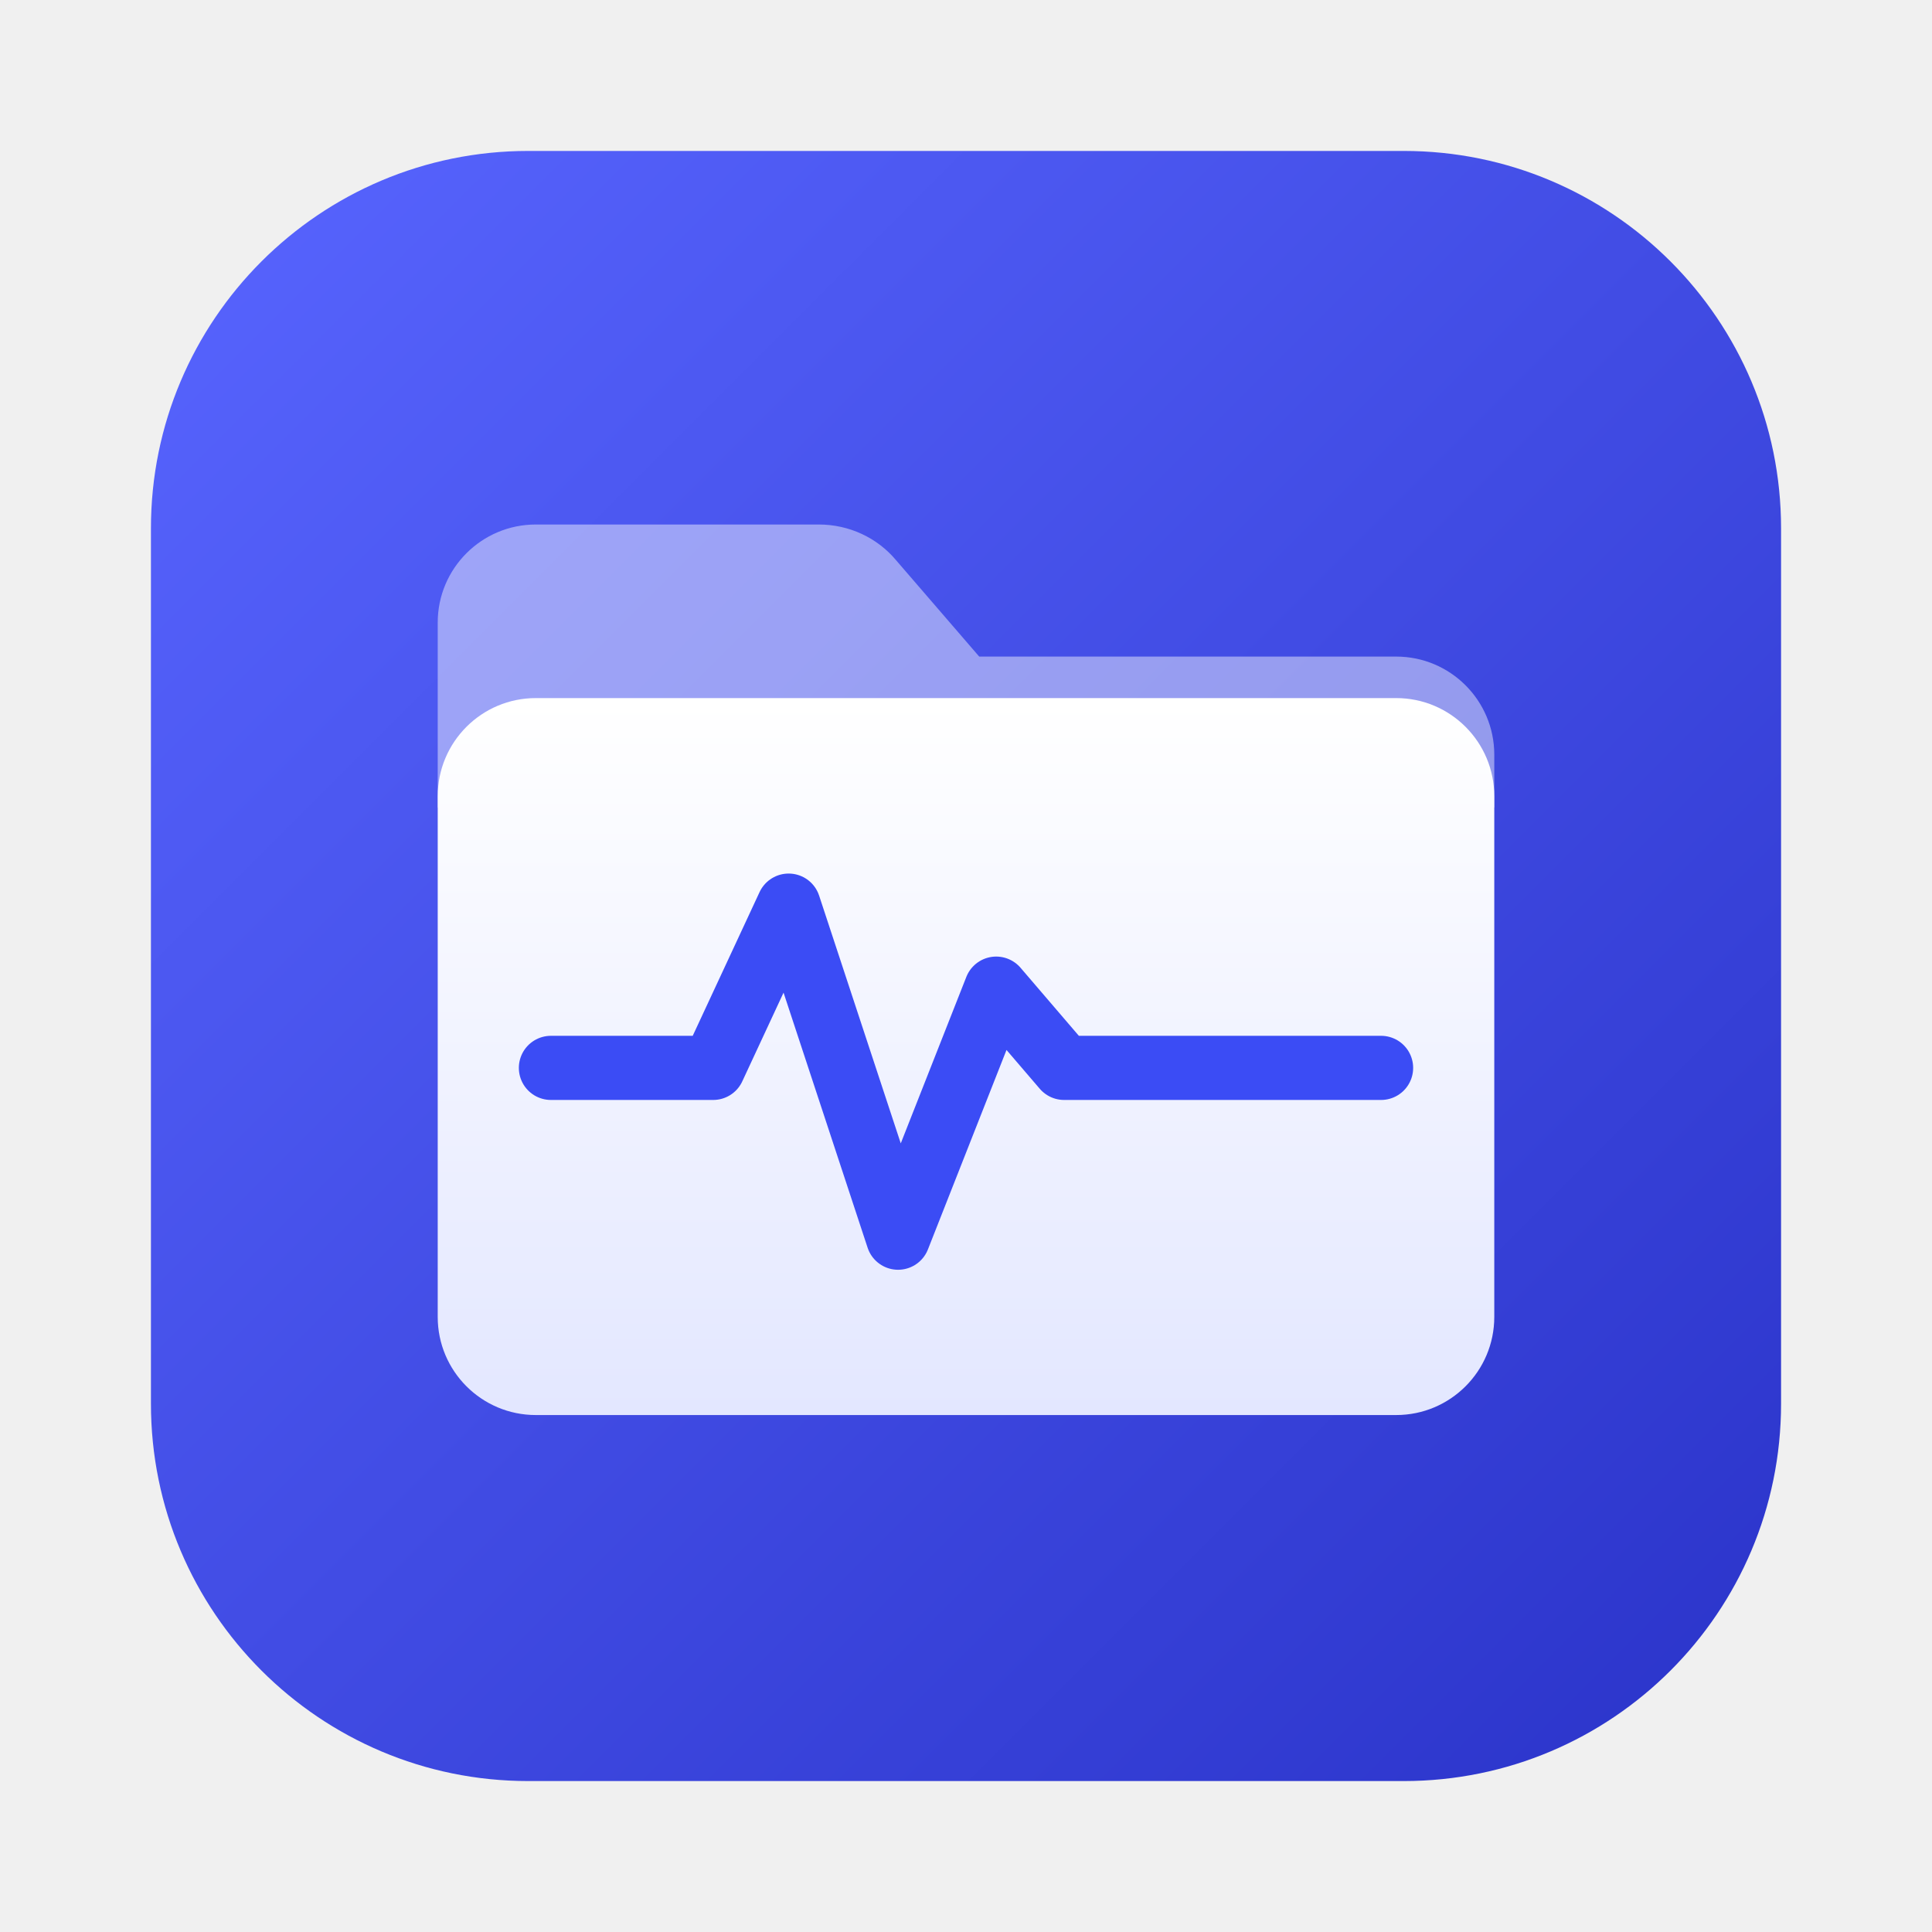
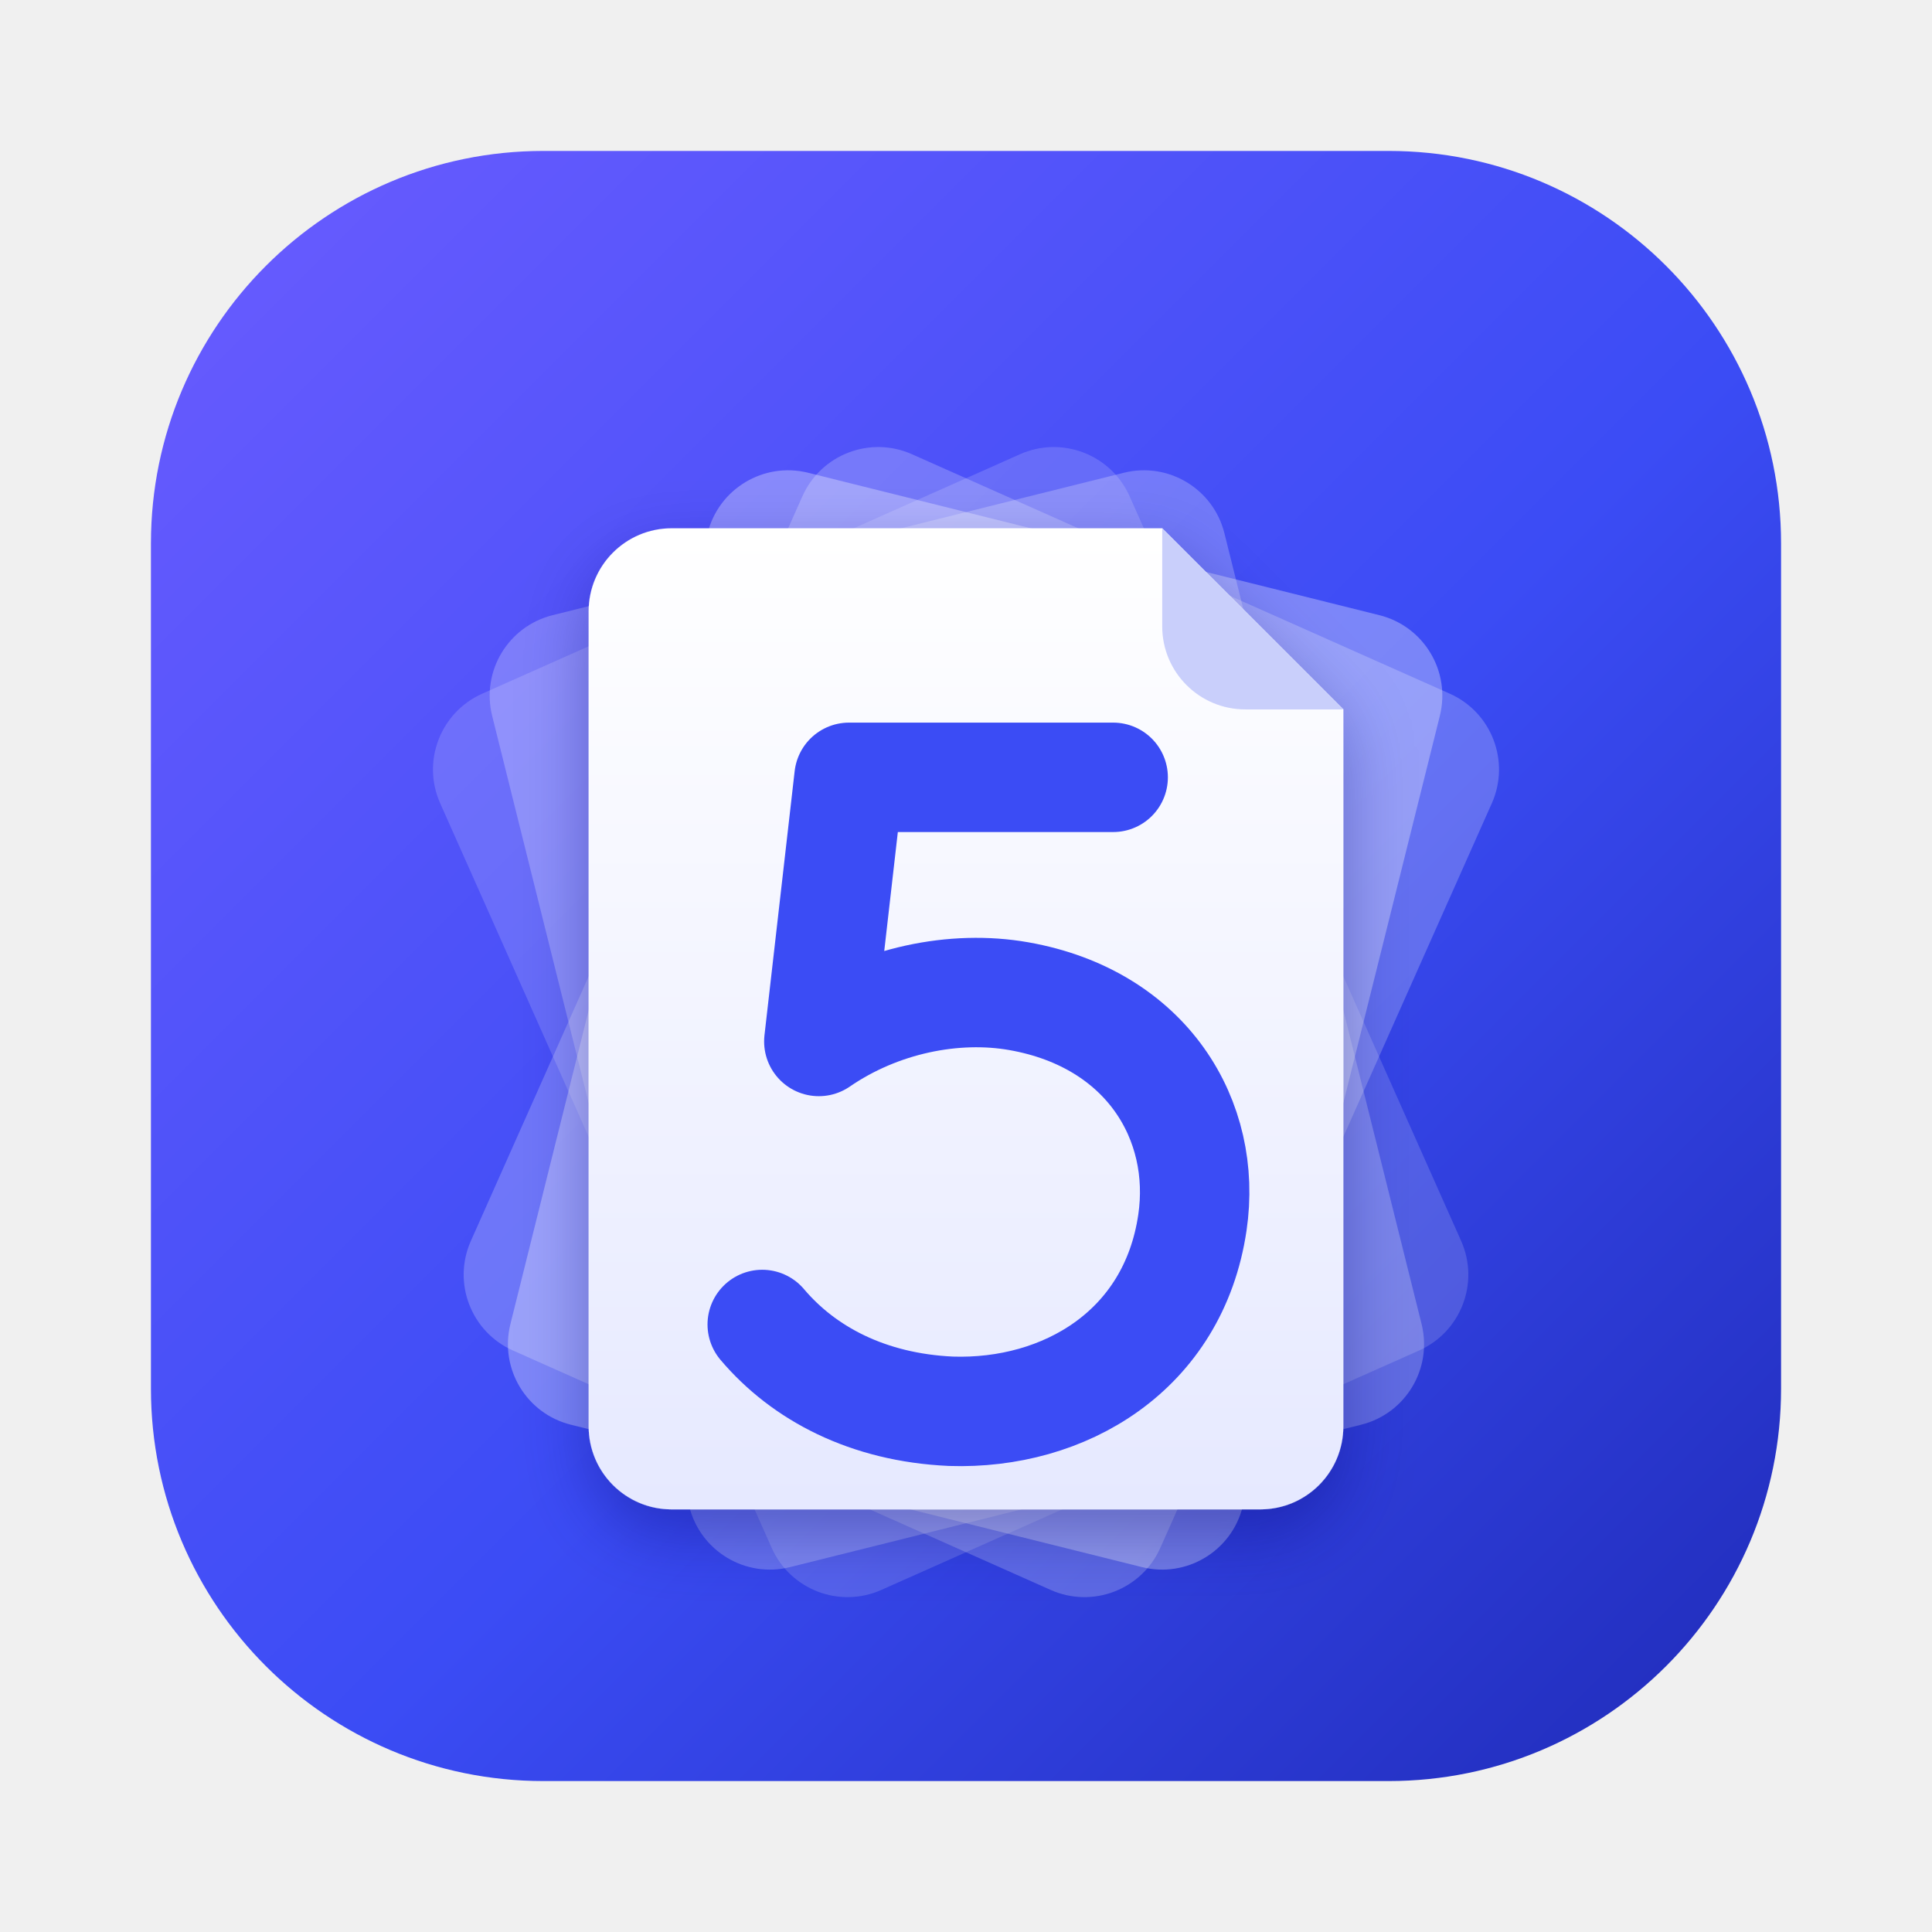
<svg xmlns="http://www.w3.org/2000/svg" width="1024" height="1024" viewBox="0 0 1024 1024">
  <defs>
    <linearGradient id="bg" x1="0" y1="0" x2="1" y2="1">
-       <stop offset="0" stop-color="#5865ff" />
-       <stop offset="1" stop-color="#2a33c9" />
+       <stop offset="0" stop-color="#6b5cff" />
+       <stop offset="0.55" stop-color="#3b4cf5" />
+       <stop offset="1" stop-color="#1f2bb8" />
    </linearGradient>
-     <linearGradient id="front" x1="0" y1="0" x2="0" y2="1">
+     <linearGradient id="card" x1="0" y1="0" x2="0" y2="1">
      <stop offset="0" stop-color="#ffffff" />
-       <stop offset="1" stop-color="#e3e7ff" />
+       <stop offset="1" stop-color="#e6e9ff" />
    </linearGradient>
+     <filter id="sh" x="-20%" y="-20%" width="140%" height="140%">
+       <feDropShadow dx="0" dy="14" stdDeviation="18" flood-color="#0b1170" flood-opacity="0.35" />
+     </filter>
  </defs>
-   <rect x="80" y="80" width="864" height="864" rx="200" fill="url(#bg)" />
-   <path d="M232 330a52 52 0 0 1 52-52h150c16 0 31 7 41 19l44 51h221a52 52 0 0 1 52 52v28H232Z" fill="#ffffff" opacity="0.45" />
-   <rect x="232" y="370" width="560" height="380" rx="52" fill="url(#front)" />
-   <path d="M292 566h86l40-86 58 176 52-132 36 42h168" fill="none" stroke="#3b4cf5" stroke-width="34" stroke-linecap="round" stroke-linejoin="round" />
+   <rect x="80" y="80" width="864" height="864" rx="208" fill="url(#bg)" />
+   <g transform="translate(512 560)">
+     <rect x="-200" y="-280" width="400" height="520" rx="44" fill="#fff" opacity="0.16" transform="rotate(-24)" />
+     <rect x="-200" y="-280" width="400" height="520" rx="44" fill="#fff" opacity="0.24" transform="rotate(-14)" />
+     <rect x="-200" y="-280" width="400" height="520" rx="44" fill="#fff" opacity="0.32" transform="rotate(14)" />
+     <rect x="-200" y="-280" width="400" height="520" rx="44" fill="#fff" opacity="0.22" transform="rotate(24)" />
+     <g filter="url(#sh)">
+       <path d="M-200 -236a44 44 0 0 1 44-44H104l96 96V196a44 44 0 0 1-44 44H-156a44 44 0 0 1-44-44Z" fill="url(#card)" />
+     </g>
+     <path d="M104 -280v52a44 44 0 0 0 44 44h52Z" fill="#c9cffb" />
+     <path d="M78 -148H-62L-78 -8C-46 -30-6 -38 28 -32C96 -20 128 34 120 88C110 156 52 190-8 188C-52 186-86 168-108 142" fill="none" stroke="#3b4cf5" stroke-width="58" stroke-linecap="round" stroke-linejoin="round" />
+   </g>
</svg>
